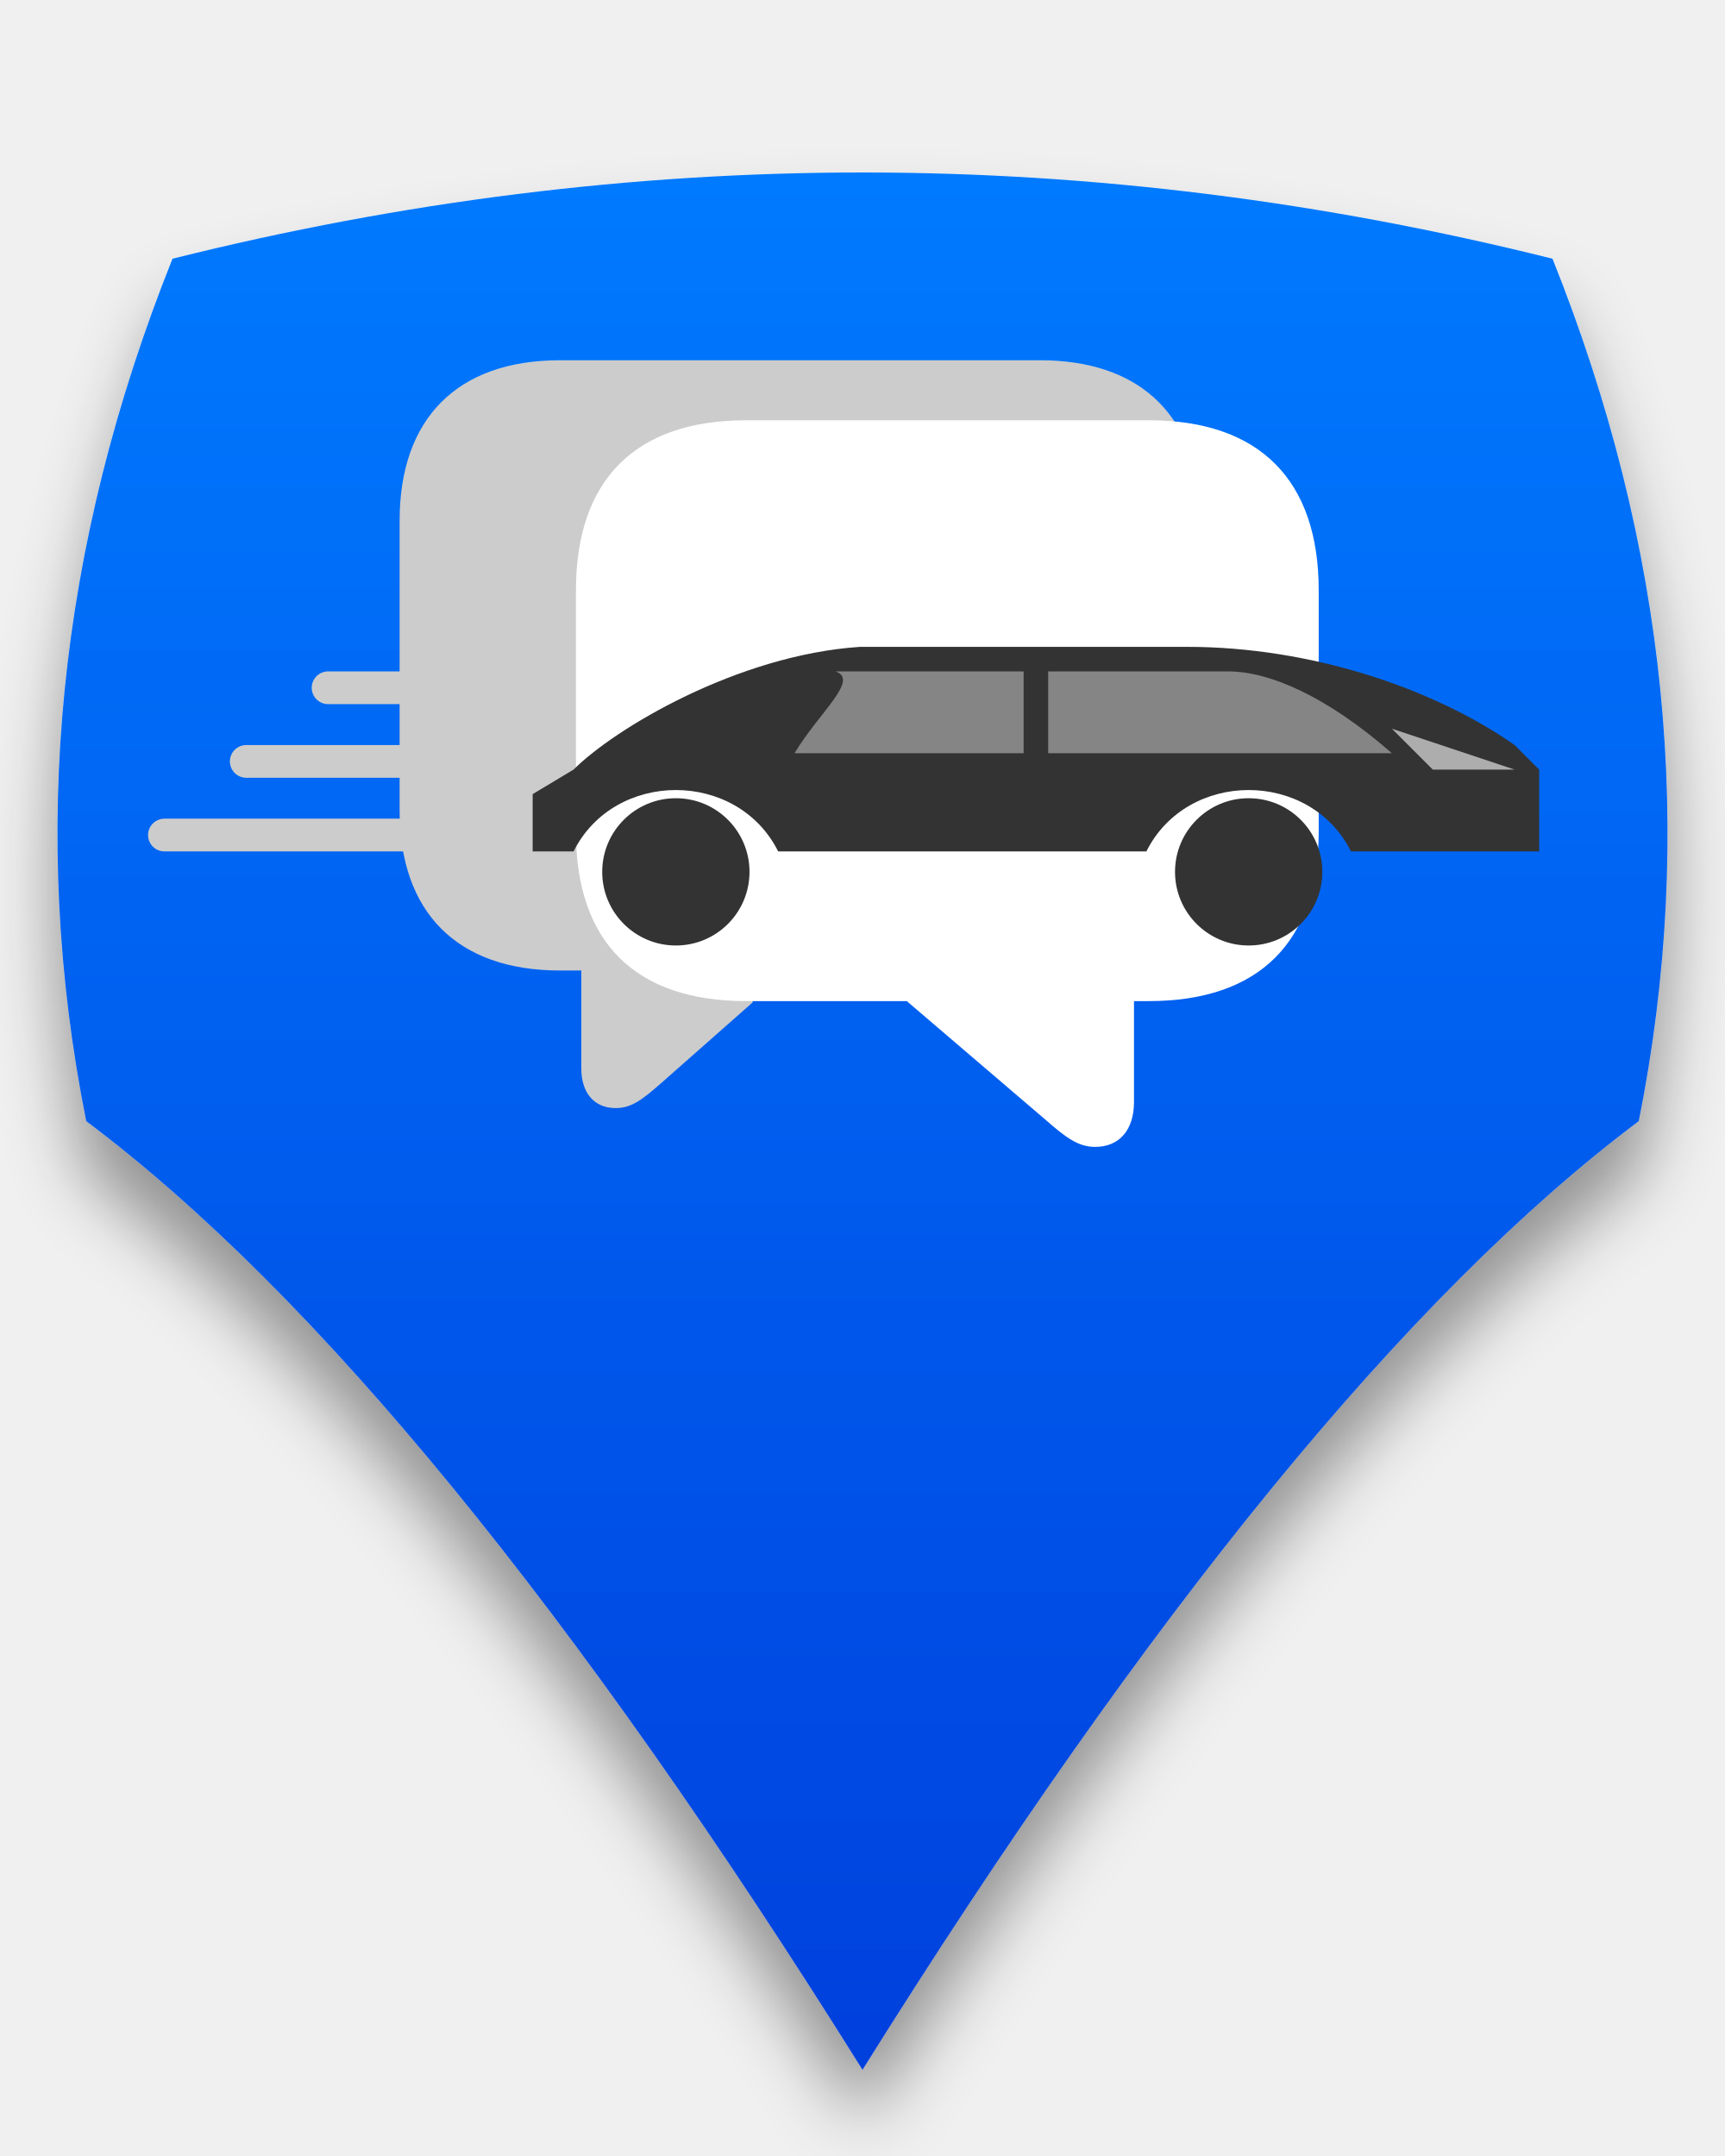
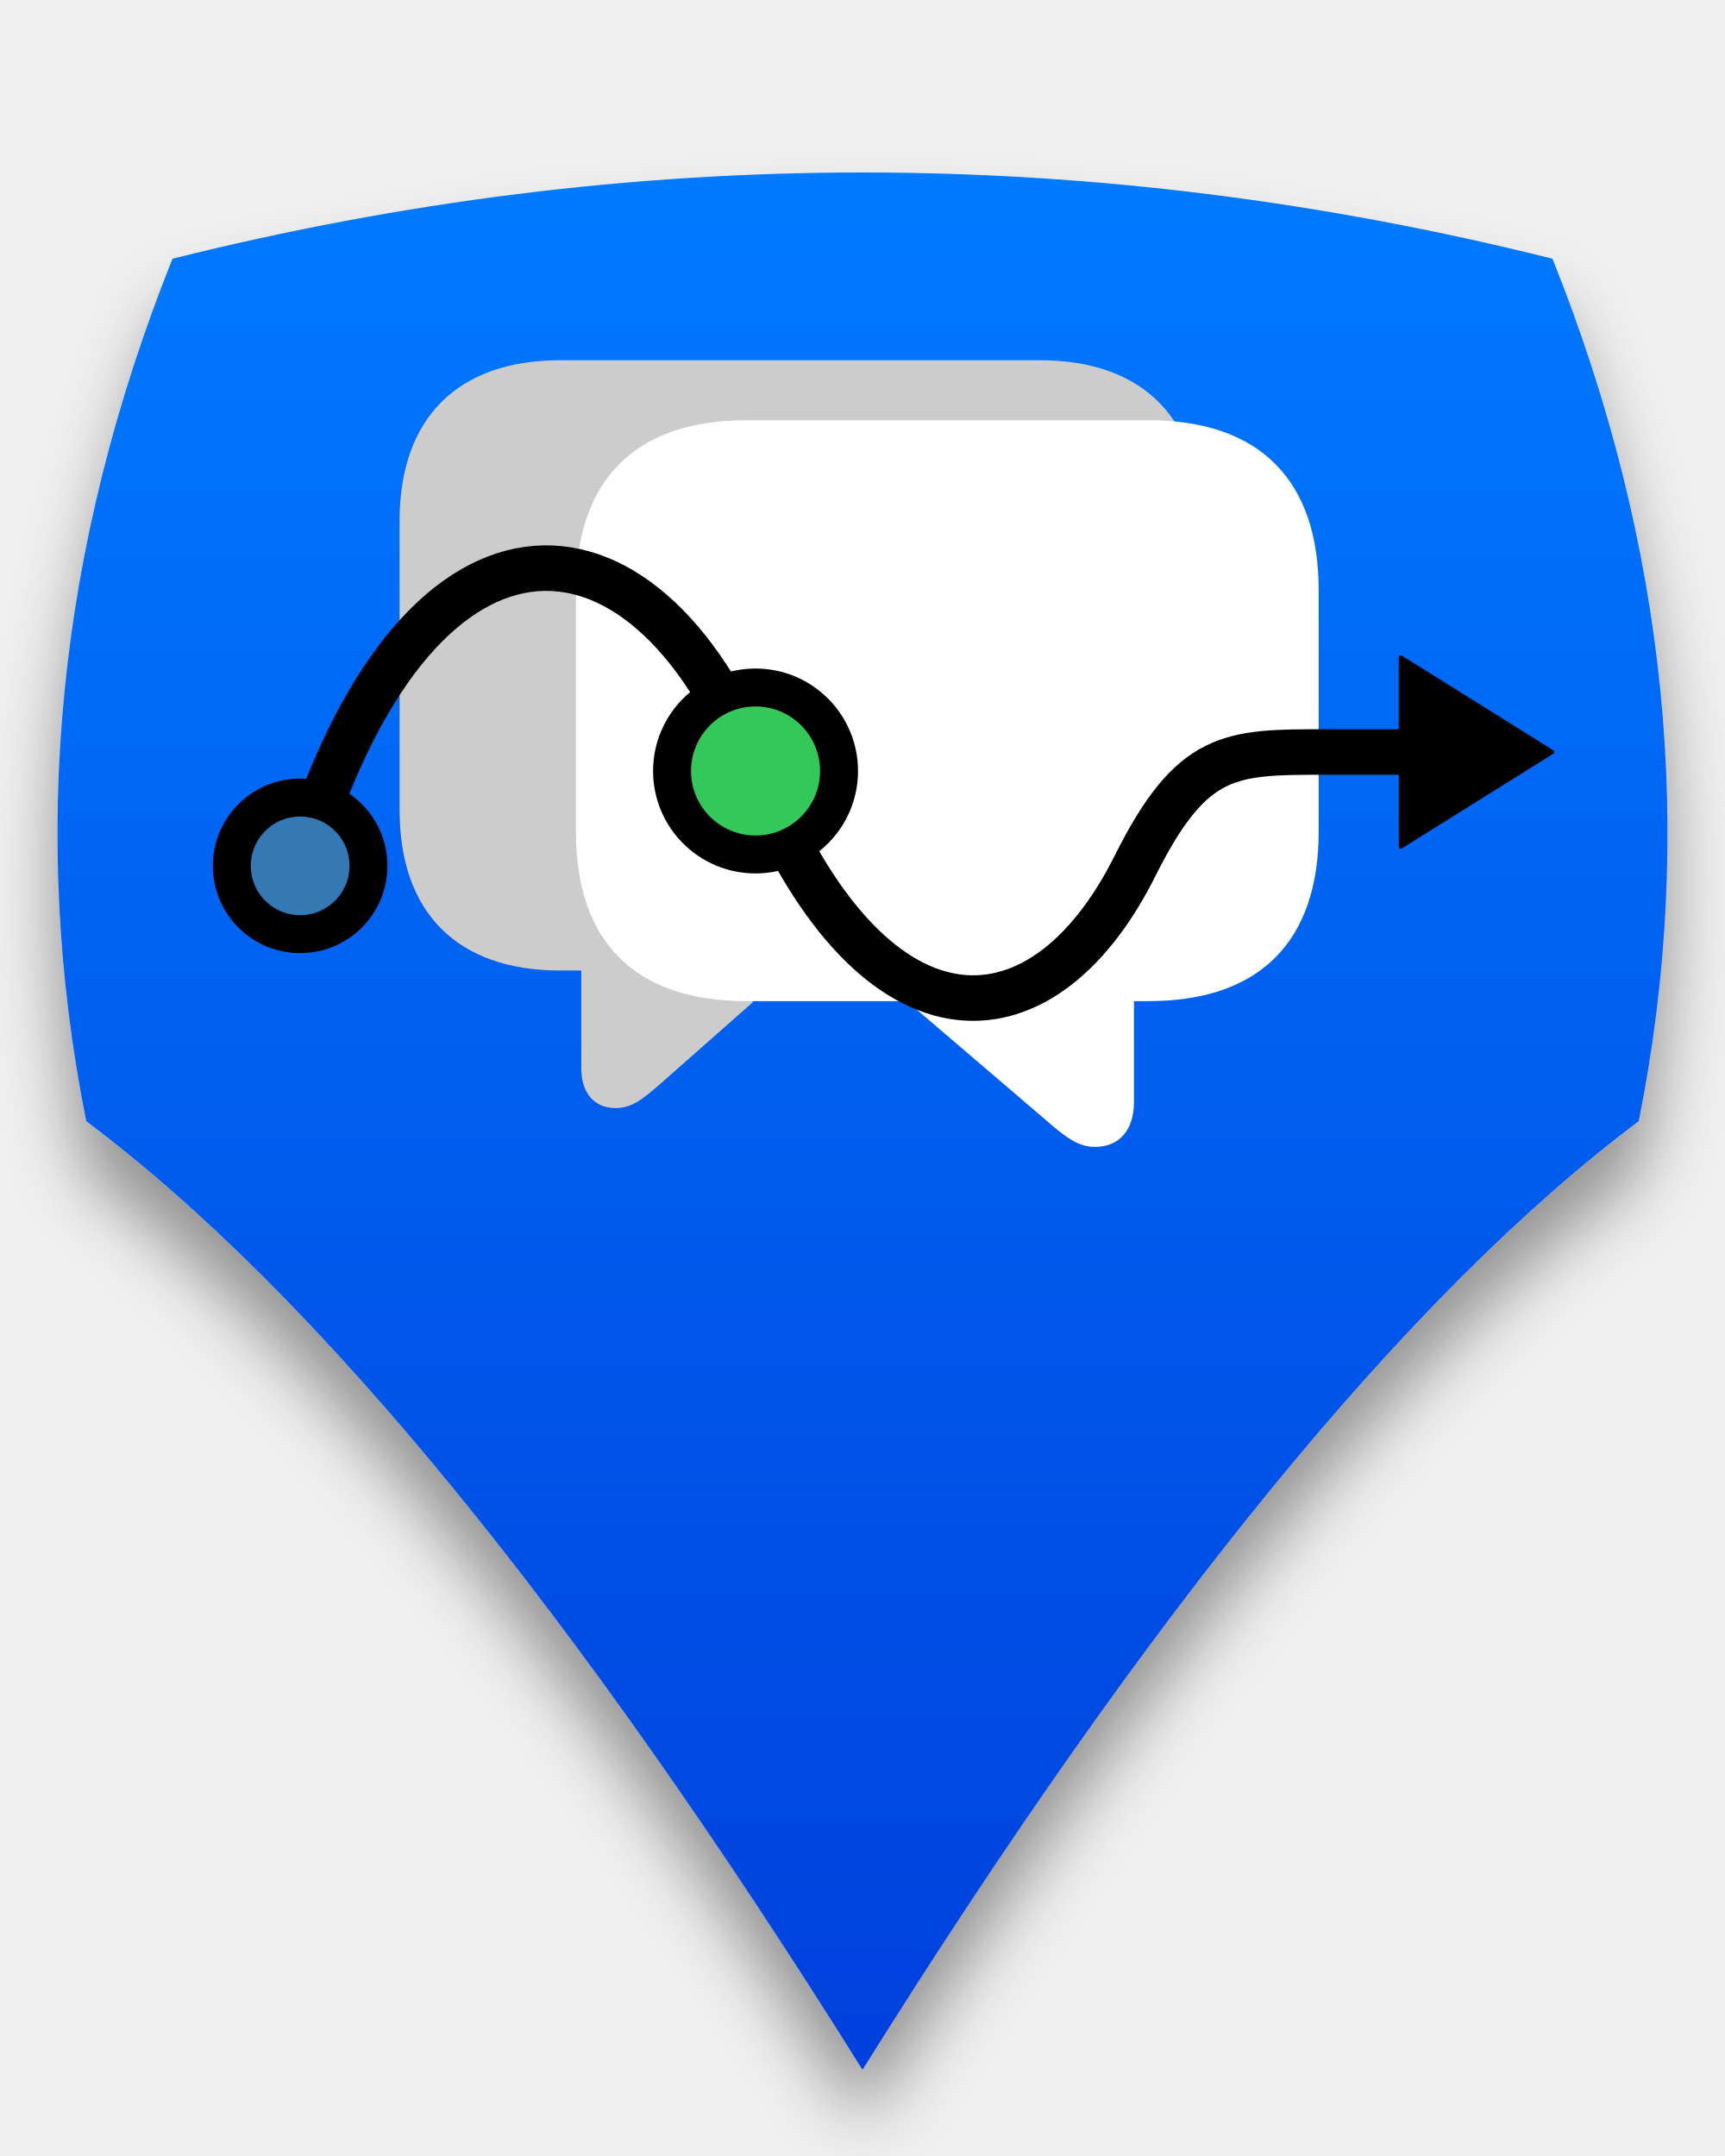
<svg xmlns="http://www.w3.org/2000/svg" width="200" height="250" viewBox="0 0 100 125">
  <defs>
    <linearGradient id="mainGradient" x1="0%" y1="0%" x2="0%" y2="100%">
      <stop offset="0%" style="stop-color:#007AFF;stop-opacity:1" />
      <stop offset="100%" style="stop-color:#0040DD;stop-opacity:1" />
    </linearGradient>
    <filter id="shadowBottom" x="-20%" y="-20%" width="140%" height="140%">
      <feDropShadow dx="0" dy="3" stdDeviation="2" flood-color="#000000" flood-opacity="0.4" />
    </filter>
  </defs>
  <path d="M10,15 Q50,5 90,15 Q100,40 95,65 Q75,80 50,120 Q25,80 5,65 Q0,40 10,15 Z" fill="url(#mainGradient)" filter="url(#shadowBottom)" />
  <g id="mark_23">
    <g transform="translate(20.81, 18.2) scale(0.75)">
      <path d="M64.985 14.524L43.857 14.524C34.387 14.524 28.916 20.149 28.916 29.443L28.916 45.703C28.916 48.579 29.44 51.099 30.447 53.207L23.313 59.502C21.885 60.754 21.05 61.392 19.841 61.392C18.171 61.392 17.183 60.205 17.183 58.315L17.183 50.757L15.535 50.757C7.581 50.757 3.142 46.252 3.142 38.386L3.142 15.974C3.142 8.108 7.581 3.582 15.535 3.582L52.647 3.582C60.117 3.582 64.465 7.572 64.985 14.524Z" fill="#CCCCCC" fill-opacity="1.0" />
      <g transform="translate(60, 45) scale(1.15) translate(-70, -50)">
        <path d="M43.857 57.063L54.646 57.063L63.919 64.995C65.325 66.226 66.16 66.863 67.302 66.863C68.972 66.863 69.917 65.676 69.917 63.852L69.917 57.063L70.906 57.063C78.376 57.063 82.332 53.042 82.332 45.659L82.332 29.443C82.332 22.061 78.376 18.018 70.906 18.018L43.857 18.018C36.365 18.018 32.41 22.061 32.41 29.443L32.41 45.703C32.41 53.064 36.365 57.063 43.857 57.063Z" fill="#FFFFFF" fill-opacity="1.0" />
-         <g transform="translate(57, 36) scale(0.55) translate(-5, -5)">
-           <path d="M-40,15                   C-35,10 -20,1 -5,0                   L35,0                   C50,0 65,5 75,12                   L78,15 L78,25                   L55,25                   C50,15 35,15 30,25                   L-15,25                   C-20,15 -35,15 -40,25                   L-45,25 L-45,18 Z" fill="#333333" />
-           <path d="M-8,3 L15,3 L15,13 L-13,13 C-10,8 -5,4 -8,3 Z" fill="#FFFFFF" fill-opacity="0.4" />
-           <path d="M18,3 L40,3 C45,3 52,6 60,13 L18,13 Z" fill="#FFFFFF" fill-opacity="0.4" />
-           <path d="M60,10 L75,15 L65,15 Z" fill="#FFFFFF" fill-opacity="0.6" />
-           <circle cx="-27.5" cy="27.5" r="9" fill="#333333" />
-           <circle cx="42.5" cy="27.5" r="9" fill="#333333" />
-           <g stroke="#CCCCCC" stroke-width="4" stroke-linecap="round">
-             <line x1="-70" y1="5" x2="-45" y2="5" />
-             <line x1="-80" y1="14" x2="-48" y2="14" />
-             <line x1="-90" y1="23" x2="-52" y2="23" />
-           </g>
-         </g>
      </g>
+     </g>
+     <g transform="translate(13, 26) scale(0.22)">
+       <path d="M 20,110 C 50,10 110,10 140,85 C 170,160 215,160 240,110 C 255,80 265,80 290,80 L 310,80" stroke="#000000" stroke-width="12" fill="none" stroke-linecap="round" />
+       <path d="M 310,105 L 350,80 L 310,55 Z" fill="#000000" stroke="#000000" stroke-width="1" stroke-linejoin="round" />
+       <circle cx="20" cy="110" r="18" fill="#3478B4" stroke="#000000" stroke-width="10" />
+       <circle cx="140" cy="85" r="22" fill="#34C759" stroke="#000000" stroke-width="10" />
    </g>
  </g>
</svg>
